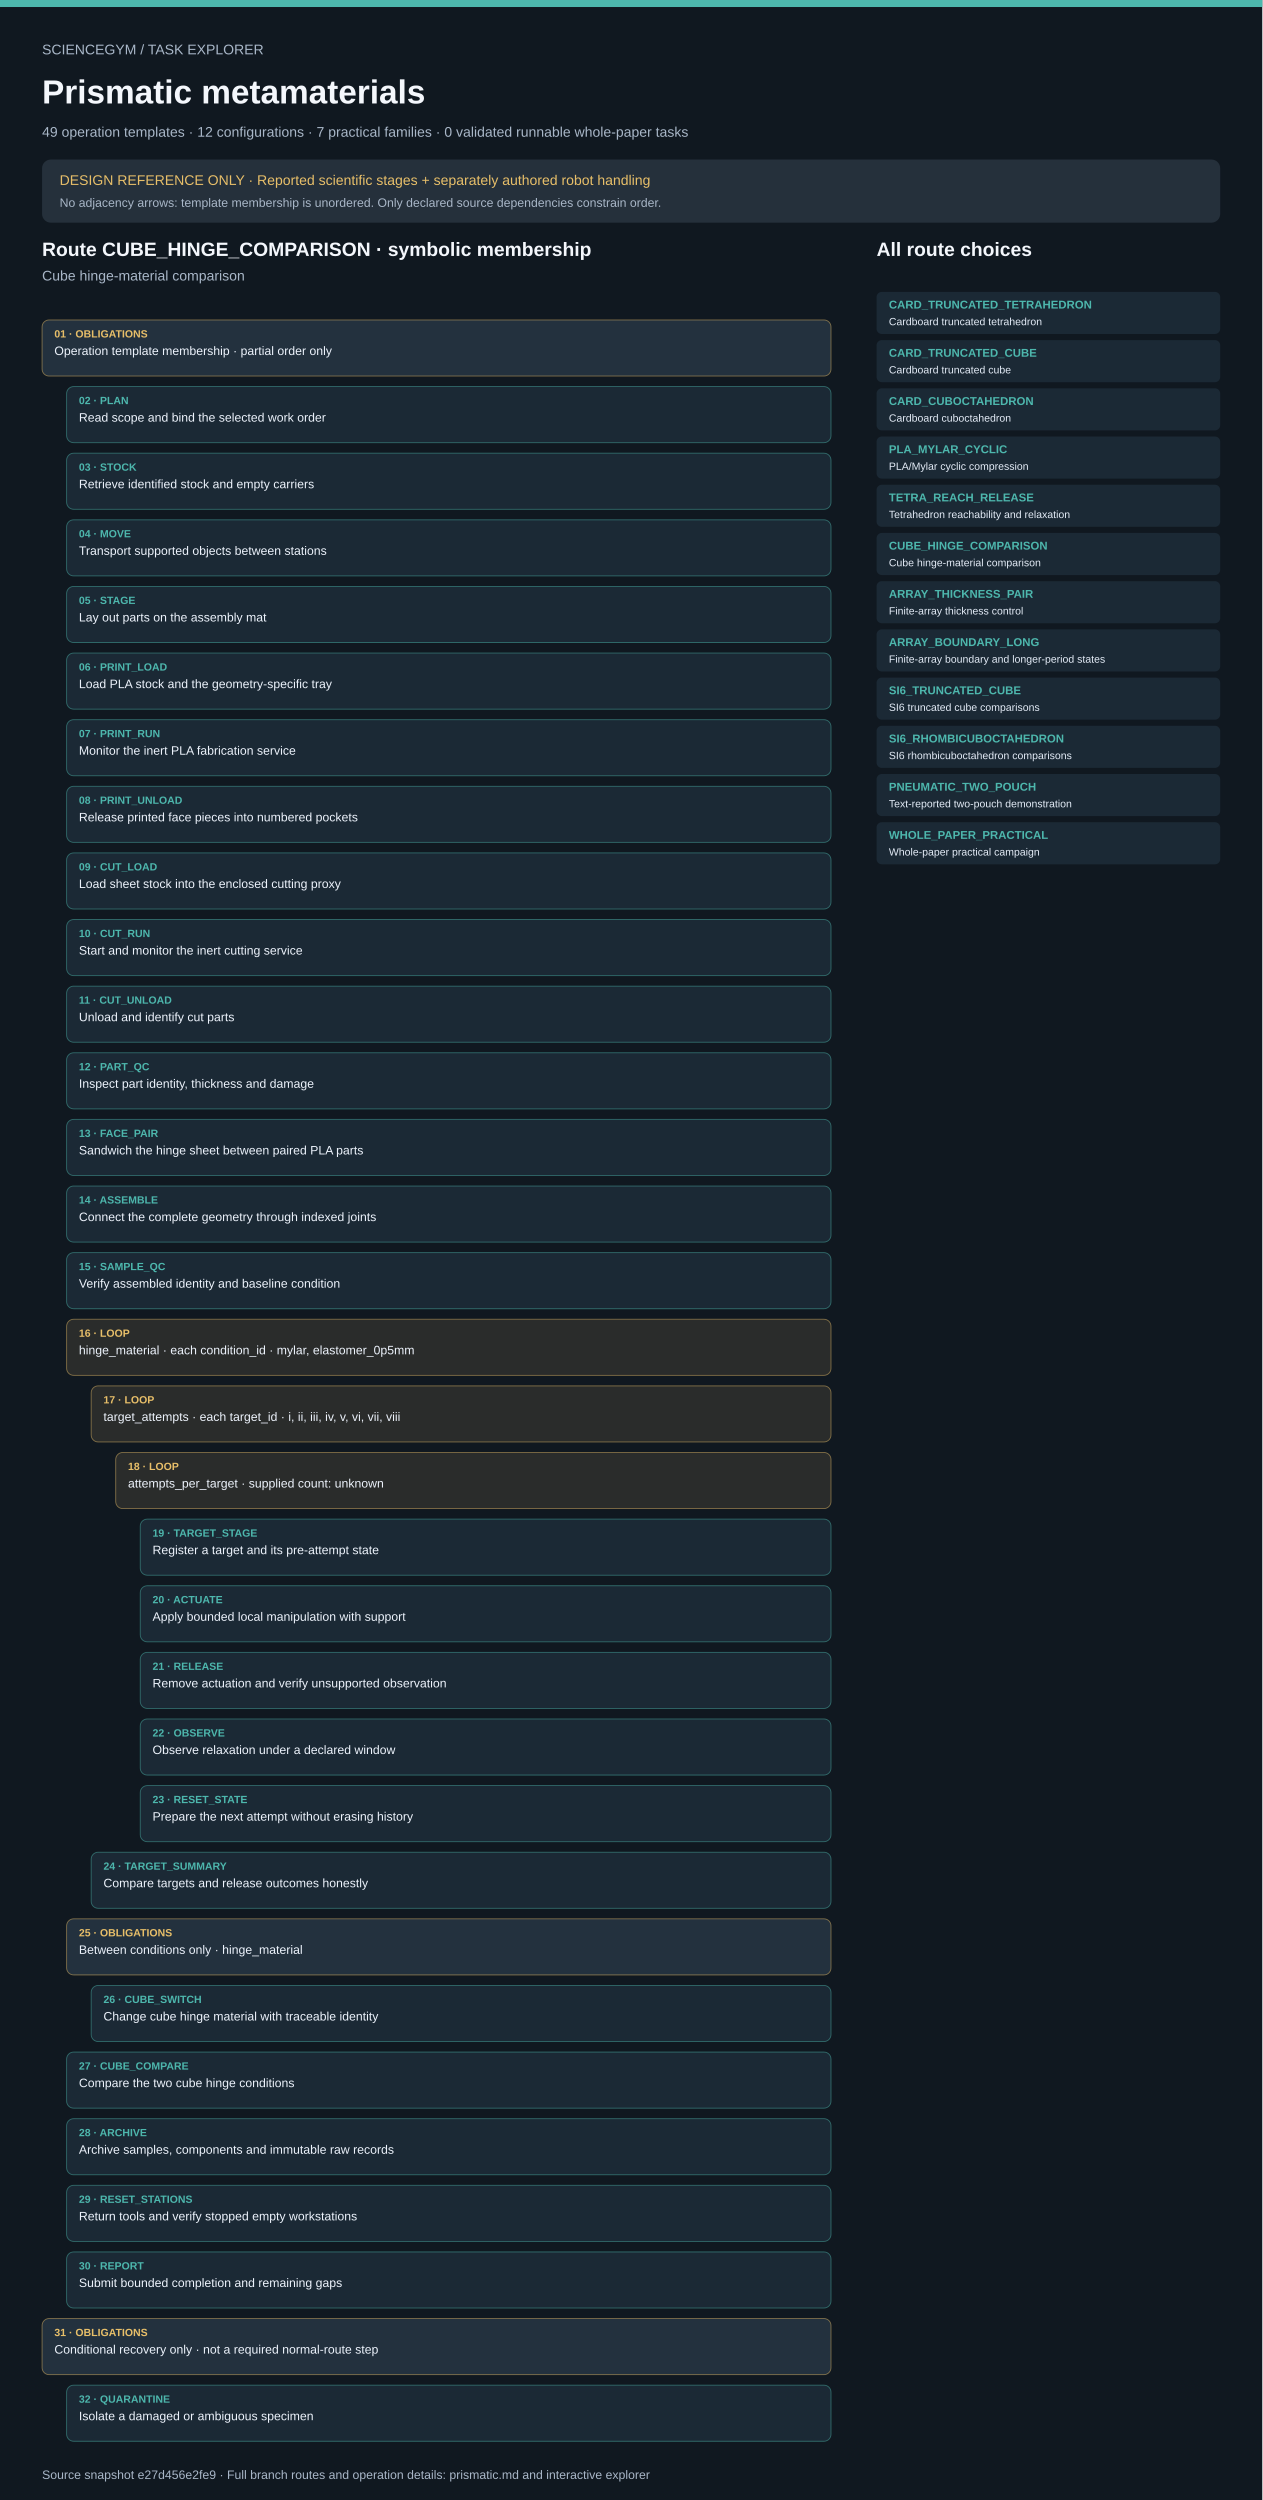
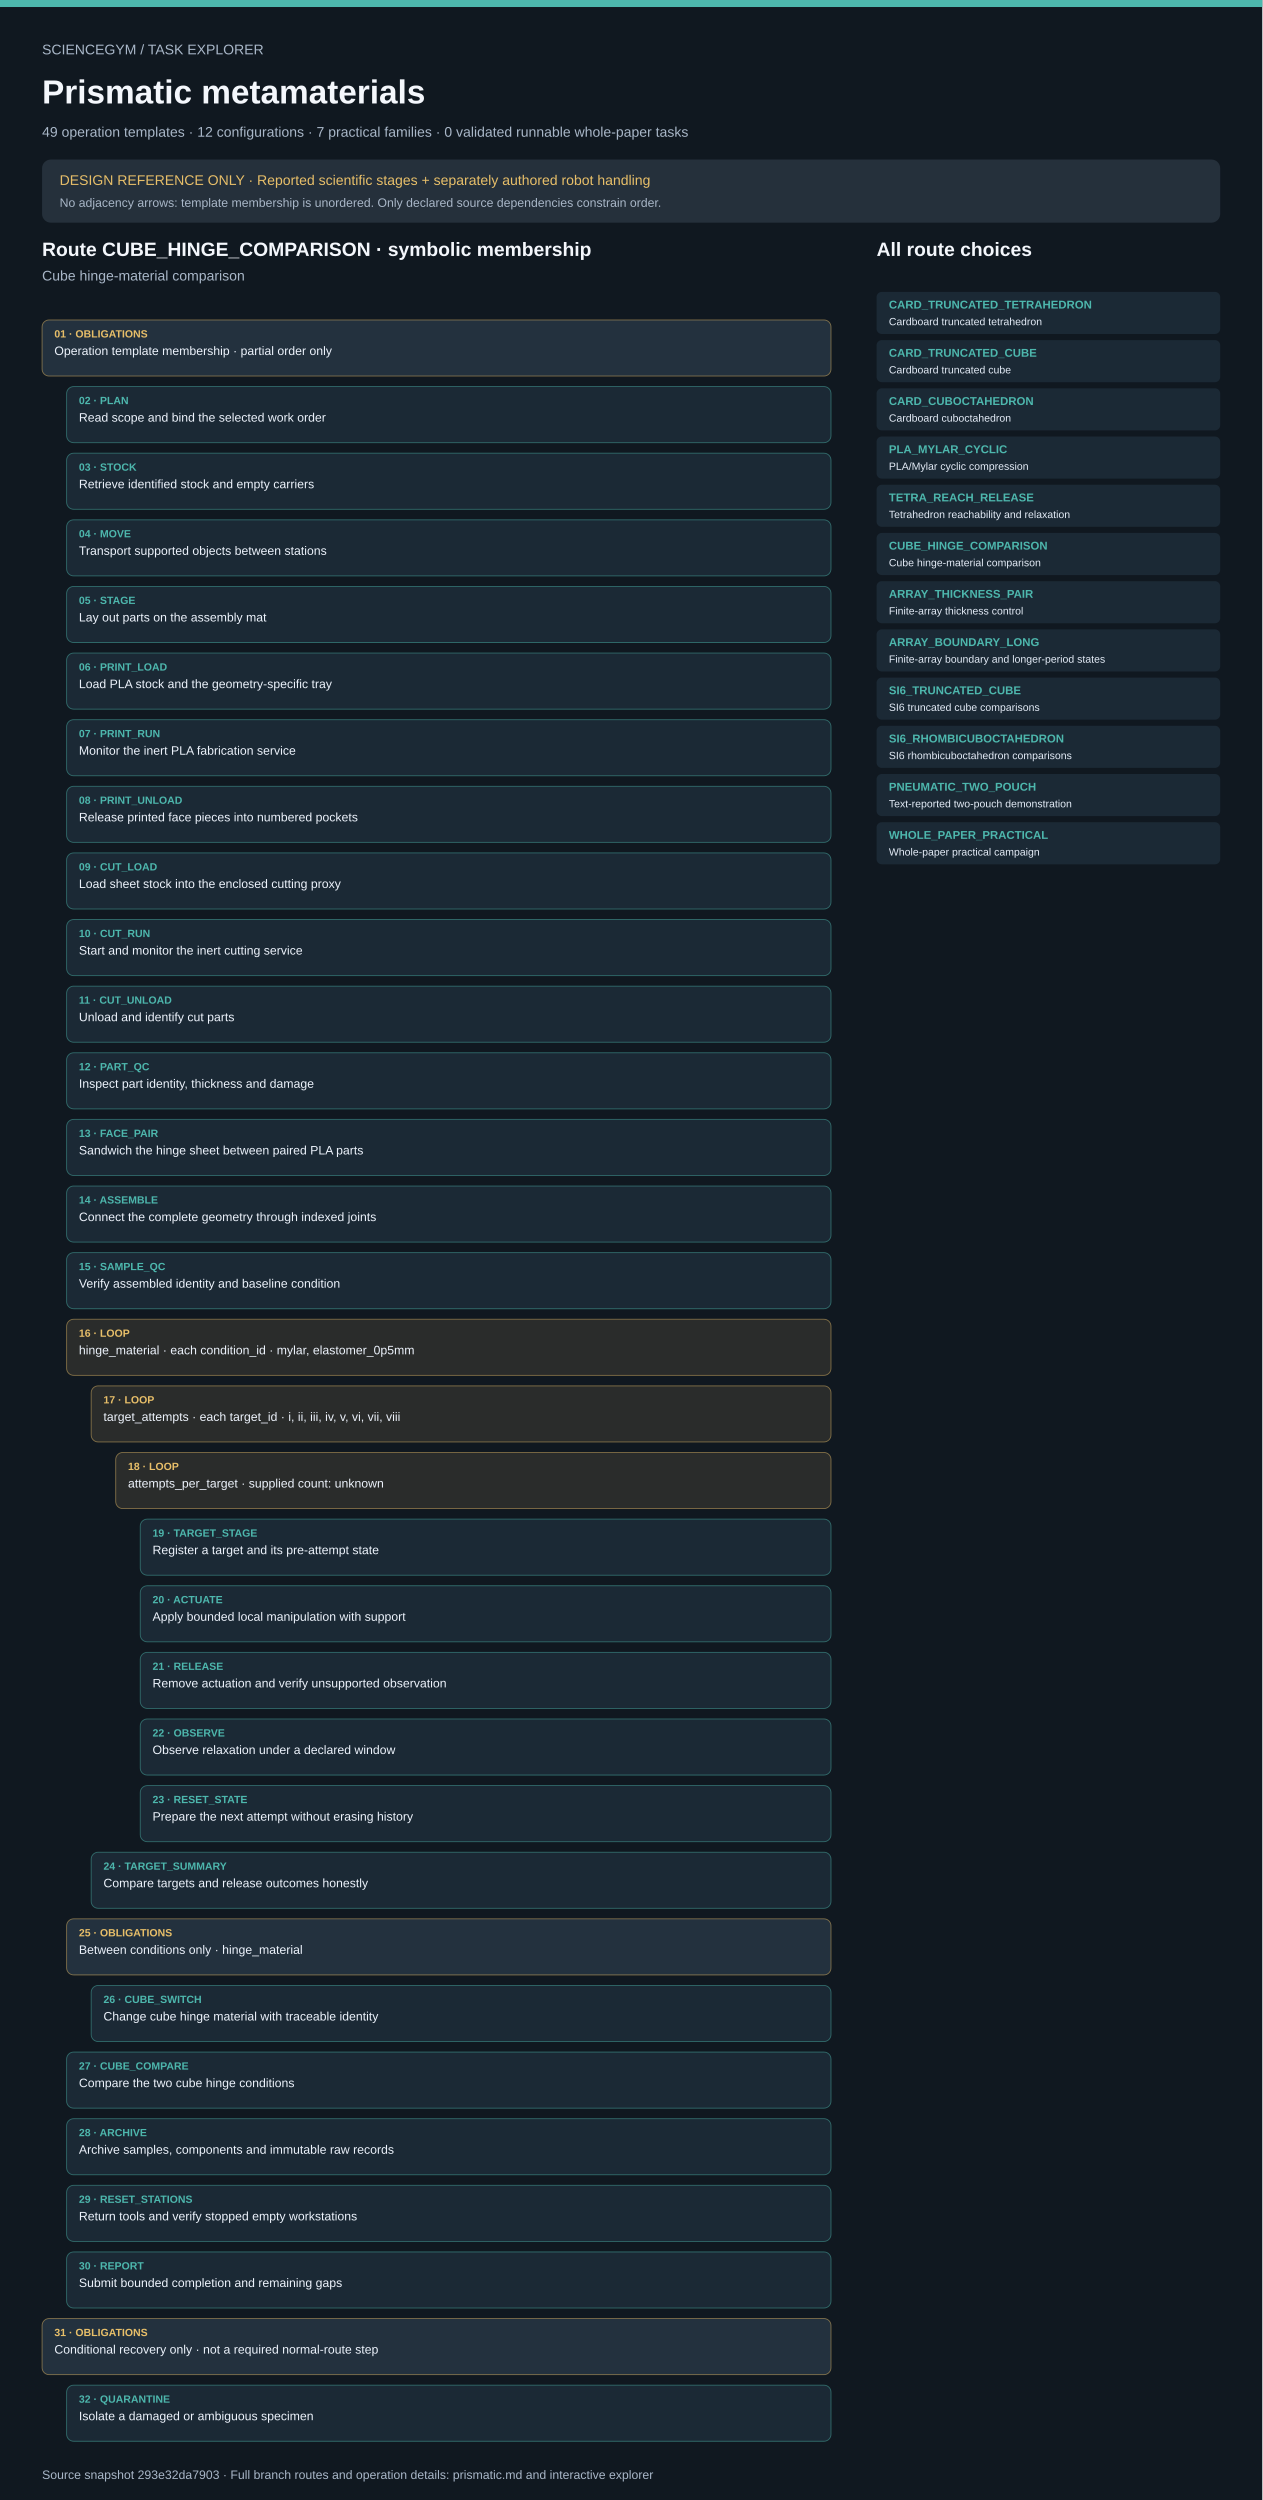
<svg xmlns="http://www.w3.org/2000/svg" width="1440" height="2852" viewBox="0 0 1440 2852" role="img" aria-labelledby="title desc">
  <defs>
    <marker id="arrow" markerWidth="8" markerHeight="8" refX="6" refY="3" orient="auto">
      <path d="M0,0 L6,3 L0,6" fill="none" stroke="#708399" />
    </marker>
  </defs>
  <style>text{font-family:Arial,sans-serif} .muted{fill:#a9b7c8;font-size:16px}.title{fill:#f4f7fc;font-weight:700}.small{fill:#a9b7c8;font-size:14px}</style>
  <rect width="1440" height="2852" fill="#101820" />
  <rect x="0" y="0" width="1440" height="8" fill="#4db7ad" />
  <text font-family="Arial, sans-serif" x="48" y="62" fill="#a9b7c8" font-size="16">SCIENCEGYM / TASK EXPLORER</text>
  <text font-family="Arial, sans-serif" x="48" y="118" font-size="38" fill="#f4f7fc" font-weight="700">Prismatic metamaterials</text>
  <text font-family="Arial, sans-serif" x="48" y="156" fill="#a9b7c8" font-size="16">49 operation templates · 12 configurations · 7 practical families · 0 validated runnable whole-paper tasks</text>
  <rect x="48" y="182" width="1344" height="72" rx="10" fill="#25303b" />
  <text font-family="Arial, sans-serif" x="68" y="211" fill="#e8bf69" font-size="16">DESIGN REFERENCE ONLY · Reported scientific stages + separately authored robot handling</text>
  <text font-family="Arial, sans-serif" x="68" y="236" fill="#a9b7c8" font-size="14">No adjacency arrows: template membership is unordered. Only declared source dependencies constrain order.</text>
  <text font-family="Arial, sans-serif" x="48" y="292" fill="#f4f7fc" font-weight="700" font-size="22">Route CUBE_HINGE_COMPARISON · symbolic membership</text>
  <text font-family="Arial, sans-serif" x="48" y="320" fill="#a9b7c8" font-size="16">Cube hinge-material comparison</text>
  <text font-family="Arial, sans-serif" x="1000" y="292" fill="#f4f7fc" font-weight="700" font-size="22">All route choices</text>
  <rect x="1000" y="333" width="392" height="48" rx="6" fill="#1b2935" />
  <text font-family="Arial, sans-serif" x="1014" y="352" fill="#4db7ad" font-size="13" font-weight="700">CARD_TRUNCATED_TETRAHEDRON</text>
  <text font-family="Arial, sans-serif" x="1014" y="371" fill="#e4ecf7" font-size="12">Cardboard truncated tetrahedron</text>
  <rect x="1000" y="388" width="392" height="48" rx="6" fill="#1b2935" />
  <text font-family="Arial, sans-serif" x="1014" y="407" fill="#4db7ad" font-size="13" font-weight="700">CARD_TRUNCATED_CUBE</text>
  <text font-family="Arial, sans-serif" x="1014" y="426" fill="#e4ecf7" font-size="12">Cardboard truncated cube</text>
  <rect x="1000" y="443" width="392" height="48" rx="6" fill="#1b2935" />
  <text font-family="Arial, sans-serif" x="1014" y="462" fill="#4db7ad" font-size="13" font-weight="700">CARD_CUBOCTAHEDRON</text>
  <text font-family="Arial, sans-serif" x="1014" y="481" fill="#e4ecf7" font-size="12">Cardboard cuboctahedron</text>
  <rect x="1000" y="498" width="392" height="48" rx="6" fill="#1b2935" />
  <text font-family="Arial, sans-serif" x="1014" y="517" fill="#4db7ad" font-size="13" font-weight="700">PLA_MYLAR_CYCLIC</text>
  <text font-family="Arial, sans-serif" x="1014" y="536" fill="#e4ecf7" font-size="12">PLA/Mylar cyclic compression</text>
  <rect x="1000" y="553" width="392" height="48" rx="6" fill="#1b2935" />
  <text font-family="Arial, sans-serif" x="1014" y="572" fill="#4db7ad" font-size="13" font-weight="700">TETRA_REACH_RELEASE</text>
  <text font-family="Arial, sans-serif" x="1014" y="591" fill="#e4ecf7" font-size="12">Tetrahedron reachability and relaxation</text>
  <rect x="1000" y="608" width="392" height="48" rx="6" fill="#1b2935" />
  <text font-family="Arial, sans-serif" x="1014" y="627" fill="#4db7ad" font-size="13" font-weight="700">CUBE_HINGE_COMPARISON</text>
  <text font-family="Arial, sans-serif" x="1014" y="646" fill="#e4ecf7" font-size="12">Cube hinge-material comparison</text>
  <rect x="1000" y="663" width="392" height="48" rx="6" fill="#1b2935" />
  <text font-family="Arial, sans-serif" x="1014" y="682" fill="#4db7ad" font-size="13" font-weight="700">ARRAY_THICKNESS_PAIR</text>
  <text font-family="Arial, sans-serif" x="1014" y="701" fill="#e4ecf7" font-size="12">Finite-array thickness control</text>
  <rect x="1000" y="718" width="392" height="48" rx="6" fill="#1b2935" />
  <text font-family="Arial, sans-serif" x="1014" y="737" fill="#4db7ad" font-size="13" font-weight="700">ARRAY_BOUNDARY_LONG</text>
  <text font-family="Arial, sans-serif" x="1014" y="756" fill="#e4ecf7" font-size="12">Finite-array boundary and longer-period states</text>
  <rect x="1000" y="773" width="392" height="48" rx="6" fill="#1b2935" />
  <text font-family="Arial, sans-serif" x="1014" y="792" fill="#4db7ad" font-size="13" font-weight="700">SI6_TRUNCATED_CUBE</text>
  <text font-family="Arial, sans-serif" x="1014" y="811" fill="#e4ecf7" font-size="12">SI6 truncated cube comparisons</text>
  <rect x="1000" y="828" width="392" height="48" rx="6" fill="#1b2935" />
  <text font-family="Arial, sans-serif" x="1014" y="847" fill="#4db7ad" font-size="13" font-weight="700">SI6_RHOMBICUBOCTAHEDRON</text>
  <text font-family="Arial, sans-serif" x="1014" y="866" fill="#e4ecf7" font-size="12">SI6 rhombicuboctahedron comparisons</text>
  <rect x="1000" y="883" width="392" height="48" rx="6" fill="#1b2935" />
  <text font-family="Arial, sans-serif" x="1014" y="902" fill="#4db7ad" font-size="13" font-weight="700">PNEUMATIC_TWO_POUCH</text>
  <text font-family="Arial, sans-serif" x="1014" y="921" fill="#e4ecf7" font-size="12">Text-reported two-pouch demonstration</text>
  <rect x="1000" y="938" width="392" height="48" rx="6" fill="#1b2935" />
  <text font-family="Arial, sans-serif" x="1014" y="957" fill="#4db7ad" font-size="13" font-weight="700">WHOLE_PAPER_PRACTICAL</text>
  <text font-family="Arial, sans-serif" x="1014" y="976" fill="#e4ecf7" font-size="12">Whole-paper practical campaign</text>
  <rect x="48" y="365" width="900" height="64" rx="8" fill="#23313e" stroke="#e8bf69" stroke-opacity=".5" />
  <text font-family="Arial, sans-serif" x="62" y="385" fill="#e8bf69" font-size="12" font-weight="700">01 · OBLIGATIONS</text>
  <text font-family="Arial, sans-serif" x="62" y="405" fill="#edf3fc" font-size="14">Operation template membership · partial order only</text>
  <rect x="76" y="441" width="872" height="64" rx="8" fill="#1b2935" stroke="#4db7ad" stroke-opacity=".5" />
  <text font-family="Arial, sans-serif" x="90" y="461" fill="#4db7ad" font-size="12" font-weight="700">02 · PLAN</text>
  <text font-family="Arial, sans-serif" x="90" y="481" fill="#edf3fc" font-size="14">Read scope and bind the selected work order</text>
  <rect x="76" y="517" width="872" height="64" rx="8" fill="#1b2935" stroke="#4db7ad" stroke-opacity=".5" />
  <text font-family="Arial, sans-serif" x="90" y="537" fill="#4db7ad" font-size="12" font-weight="700">03 · STOCK</text>
  <text font-family="Arial, sans-serif" x="90" y="557" fill="#edf3fc" font-size="14">Retrieve identified stock and empty carriers</text>
  <rect x="76" y="593" width="872" height="64" rx="8" fill="#1b2935" stroke="#4db7ad" stroke-opacity=".5" />
  <text font-family="Arial, sans-serif" x="90" y="613" fill="#4db7ad" font-size="12" font-weight="700">04 · MOVE</text>
  <text font-family="Arial, sans-serif" x="90" y="633" fill="#edf3fc" font-size="14">Transport supported objects between stations</text>
  <rect x="76" y="669" width="872" height="64" rx="8" fill="#1b2935" stroke="#4db7ad" stroke-opacity=".5" />
  <text font-family="Arial, sans-serif" x="90" y="689" fill="#4db7ad" font-size="12" font-weight="700">05 · STAGE</text>
  <text font-family="Arial, sans-serif" x="90" y="709" fill="#edf3fc" font-size="14">Lay out parts on the assembly mat</text>
  <rect x="76" y="745" width="872" height="64" rx="8" fill="#1b2935" stroke="#4db7ad" stroke-opacity=".5" />
  <text font-family="Arial, sans-serif" x="90" y="765" fill="#4db7ad" font-size="12" font-weight="700">06 · PRINT_LOAD</text>
  <text font-family="Arial, sans-serif" x="90" y="785" fill="#edf3fc" font-size="14">Load PLA stock and the geometry-specific tray</text>
  <rect x="76" y="821" width="872" height="64" rx="8" fill="#1b2935" stroke="#4db7ad" stroke-opacity=".5" />
  <text font-family="Arial, sans-serif" x="90" y="841" fill="#4db7ad" font-size="12" font-weight="700">07 · PRINT_RUN</text>
  <text font-family="Arial, sans-serif" x="90" y="861" fill="#edf3fc" font-size="14">Monitor the inert PLA fabrication service</text>
  <rect x="76" y="897" width="872" height="64" rx="8" fill="#1b2935" stroke="#4db7ad" stroke-opacity=".5" />
  <text font-family="Arial, sans-serif" x="90" y="917" fill="#4db7ad" font-size="12" font-weight="700">08 · PRINT_UNLOAD</text>
  <text font-family="Arial, sans-serif" x="90" y="937" fill="#edf3fc" font-size="14">Release printed face pieces into numbered pockets</text>
  <rect x="76" y="973" width="872" height="64" rx="8" fill="#1b2935" stroke="#4db7ad" stroke-opacity=".5" />
  <text font-family="Arial, sans-serif" x="90" y="993" fill="#4db7ad" font-size="12" font-weight="700">09 · CUT_LOAD</text>
  <text font-family="Arial, sans-serif" x="90" y="1013" fill="#edf3fc" font-size="14">Load sheet stock into the enclosed cutting proxy</text>
  <rect x="76" y="1049" width="872" height="64" rx="8" fill="#1b2935" stroke="#4db7ad" stroke-opacity=".5" />
  <text font-family="Arial, sans-serif" x="90" y="1069" fill="#4db7ad" font-size="12" font-weight="700">10 · CUT_RUN</text>
  <text font-family="Arial, sans-serif" x="90" y="1089" fill="#edf3fc" font-size="14">Start and monitor the inert cutting service</text>
  <rect x="76" y="1125" width="872" height="64" rx="8" fill="#1b2935" stroke="#4db7ad" stroke-opacity=".5" />
  <text font-family="Arial, sans-serif" x="90" y="1145" fill="#4db7ad" font-size="12" font-weight="700">11 · CUT_UNLOAD</text>
  <text font-family="Arial, sans-serif" x="90" y="1165" fill="#edf3fc" font-size="14">Unload and identify cut parts</text>
  <rect x="76" y="1201" width="872" height="64" rx="8" fill="#1b2935" stroke="#4db7ad" stroke-opacity=".5" />
  <text font-family="Arial, sans-serif" x="90" y="1221" fill="#4db7ad" font-size="12" font-weight="700">12 · PART_QC</text>
  <text font-family="Arial, sans-serif" x="90" y="1241" fill="#edf3fc" font-size="14">Inspect part identity, thickness and damage</text>
  <rect x="76" y="1277" width="872" height="64" rx="8" fill="#1b2935" stroke="#4db7ad" stroke-opacity=".5" />
  <text font-family="Arial, sans-serif" x="90" y="1297" fill="#4db7ad" font-size="12" font-weight="700">13 · FACE_PAIR</text>
  <text font-family="Arial, sans-serif" x="90" y="1317" fill="#edf3fc" font-size="14">Sandwich the hinge sheet between paired PLA parts</text>
  <rect x="76" y="1353" width="872" height="64" rx="8" fill="#1b2935" stroke="#4db7ad" stroke-opacity=".5" />
  <text font-family="Arial, sans-serif" x="90" y="1373" fill="#4db7ad" font-size="12" font-weight="700">14 · ASSEMBLE</text>
  <text font-family="Arial, sans-serif" x="90" y="1393" fill="#edf3fc" font-size="14">Connect the complete geometry through indexed joints</text>
  <rect x="76" y="1429" width="872" height="64" rx="8" fill="#1b2935" stroke="#4db7ad" stroke-opacity=".5" />
  <text font-family="Arial, sans-serif" x="90" y="1449" fill="#4db7ad" font-size="12" font-weight="700">15 · SAMPLE_QC</text>
  <text font-family="Arial, sans-serif" x="90" y="1469" fill="#edf3fc" font-size="14">Verify assembled identity and baseline condition</text>
  <rect x="76" y="1505" width="872" height="64" rx="8" fill="#2a2c2b" stroke="#e8bf69" stroke-opacity=".5" />
  <text font-family="Arial, sans-serif" x="90" y="1525" fill="#e8bf69" font-size="12" font-weight="700">16 · LOOP</text>
  <text font-family="Arial, sans-serif" x="90" y="1545" fill="#edf3fc" font-size="14">hinge_material · each condition_id · mylar, elastomer_0p5mm</text>
  <rect x="104" y="1581" width="844" height="64" rx="8" fill="#2a2c2b" stroke="#e8bf69" stroke-opacity=".5" />
  <text font-family="Arial, sans-serif" x="118" y="1601" fill="#e8bf69" font-size="12" font-weight="700">17 · LOOP</text>
  <text font-family="Arial, sans-serif" x="118" y="1621" fill="#edf3fc" font-size="14">target_attempts · each target_id · i, ii, iii, iv, v, vi, vii, viii</text>
  <rect x="132" y="1657" width="816" height="64" rx="8" fill="#2a2c2b" stroke="#e8bf69" stroke-opacity=".5" />
  <text font-family="Arial, sans-serif" x="146" y="1677" fill="#e8bf69" font-size="12" font-weight="700">18 · LOOP</text>
  <text font-family="Arial, sans-serif" x="146" y="1697" fill="#edf3fc" font-size="14">attempts_per_target · supplied count: unknown</text>
  <rect x="160" y="1733" width="788" height="64" rx="8" fill="#1b2935" stroke="#4db7ad" stroke-opacity=".5" />
  <text font-family="Arial, sans-serif" x="174" y="1753" fill="#4db7ad" font-size="12" font-weight="700">19 · TARGET_STAGE</text>
  <text font-family="Arial, sans-serif" x="174" y="1773" fill="#edf3fc" font-size="14">Register a target and its pre-attempt state</text>
  <rect x="160" y="1809" width="788" height="64" rx="8" fill="#1b2935" stroke="#4db7ad" stroke-opacity=".5" />
  <text font-family="Arial, sans-serif" x="174" y="1829" fill="#4db7ad" font-size="12" font-weight="700">20 · ACTUATE</text>
  <text font-family="Arial, sans-serif" x="174" y="1849" fill="#edf3fc" font-size="14">Apply bounded local manipulation with support</text>
  <rect x="160" y="1885" width="788" height="64" rx="8" fill="#1b2935" stroke="#4db7ad" stroke-opacity=".5" />
  <text font-family="Arial, sans-serif" x="174" y="1905" fill="#4db7ad" font-size="12" font-weight="700">21 · RELEASE</text>
  <text font-family="Arial, sans-serif" x="174" y="1925" fill="#edf3fc" font-size="14">Remove actuation and verify unsupported observation</text>
  <rect x="160" y="1961" width="788" height="64" rx="8" fill="#1b2935" stroke="#4db7ad" stroke-opacity=".5" />
  <text font-family="Arial, sans-serif" x="174" y="1981" fill="#4db7ad" font-size="12" font-weight="700">22 · OBSERVE</text>
  <text font-family="Arial, sans-serif" x="174" y="2001" fill="#edf3fc" font-size="14">Observe relaxation under a declared window</text>
  <rect x="160" y="2037" width="788" height="64" rx="8" fill="#1b2935" stroke="#4db7ad" stroke-opacity=".5" />
  <text font-family="Arial, sans-serif" x="174" y="2057" fill="#4db7ad" font-size="12" font-weight="700">23 · RESET_STATE</text>
  <text font-family="Arial, sans-serif" x="174" y="2077" fill="#edf3fc" font-size="14">Prepare the next attempt without erasing history</text>
  <rect x="104" y="2113" width="844" height="64" rx="8" fill="#1b2935" stroke="#4db7ad" stroke-opacity=".5" />
  <text font-family="Arial, sans-serif" x="118" y="2133" fill="#4db7ad" font-size="12" font-weight="700">24 · TARGET_SUMMARY</text>
  <text font-family="Arial, sans-serif" x="118" y="2153" fill="#edf3fc" font-size="14">Compare targets and release outcomes honestly</text>
  <rect x="76" y="2189" width="872" height="64" rx="8" fill="#23313e" stroke="#e8bf69" stroke-opacity=".5" />
  <text font-family="Arial, sans-serif" x="90" y="2209" fill="#e8bf69" font-size="12" font-weight="700">25 · OBLIGATIONS</text>
  <text font-family="Arial, sans-serif" x="90" y="2229" fill="#edf3fc" font-size="14">Between conditions only · hinge_material</text>
  <rect x="104" y="2265" width="844" height="64" rx="8" fill="#1b2935" stroke="#4db7ad" stroke-opacity=".5" />
  <text font-family="Arial, sans-serif" x="118" y="2285" fill="#4db7ad" font-size="12" font-weight="700">26 · CUBE_SWITCH</text>
  <text font-family="Arial, sans-serif" x="118" y="2305" fill="#edf3fc" font-size="14">Change cube hinge material with traceable identity</text>
  <rect x="76" y="2341" width="872" height="64" rx="8" fill="#1b2935" stroke="#4db7ad" stroke-opacity=".5" />
  <text font-family="Arial, sans-serif" x="90" y="2361" fill="#4db7ad" font-size="12" font-weight="700">27 · CUBE_COMPARE</text>
  <text font-family="Arial, sans-serif" x="90" y="2381" fill="#edf3fc" font-size="14">Compare the two cube hinge conditions</text>
  <rect x="76" y="2417" width="872" height="64" rx="8" fill="#1b2935" stroke="#4db7ad" stroke-opacity=".5" />
  <text font-family="Arial, sans-serif" x="90" y="2437" fill="#4db7ad" font-size="12" font-weight="700">28 · ARCHIVE</text>
  <text font-family="Arial, sans-serif" x="90" y="2457" fill="#edf3fc" font-size="14">Archive samples, components and immutable raw records</text>
  <rect x="76" y="2493" width="872" height="64" rx="8" fill="#1b2935" stroke="#4db7ad" stroke-opacity=".5" />
  <text font-family="Arial, sans-serif" x="90" y="2513" fill="#4db7ad" font-size="12" font-weight="700">29 · RESET_STATIONS</text>
  <text font-family="Arial, sans-serif" x="90" y="2533" fill="#edf3fc" font-size="14">Return tools and verify stopped empty workstations</text>
  <rect x="76" y="2569" width="872" height="64" rx="8" fill="#1b2935" stroke="#4db7ad" stroke-opacity=".5" />
  <text font-family="Arial, sans-serif" x="90" y="2589" fill="#4db7ad" font-size="12" font-weight="700">30 · REPORT</text>
  <text font-family="Arial, sans-serif" x="90" y="2609" fill="#edf3fc" font-size="14">Submit bounded completion and remaining gaps</text>
  <rect x="48" y="2645" width="900" height="64" rx="8" fill="#23313e" stroke="#e8bf69" stroke-opacity=".5" />
  <text font-family="Arial, sans-serif" x="62" y="2665" fill="#e8bf69" font-size="12" font-weight="700">31 · OBLIGATIONS</text>
  <text font-family="Arial, sans-serif" x="62" y="2685" fill="#edf3fc" font-size="14">Conditional recovery only · not a required normal-route step</text>
  <rect x="76" y="2721" width="872" height="64" rx="8" fill="#1b2935" stroke="#4db7ad" stroke-opacity=".5" />
  <text font-family="Arial, sans-serif" x="90" y="2741" fill="#4db7ad" font-size="12" font-weight="700">32 · QUARANTINE</text>
  <text font-family="Arial, sans-serif" x="90" y="2761" fill="#edf3fc" font-size="14">Isolate a damaged or ambiguous specimen</text>
-   <text font-family="Arial, sans-serif" x="48" y="2828" fill="#a9b7c8" font-size="14">Source snapshot e27d456e2fe9 · Full branch routes and operation details: prismatic.md and interactive explorer</text>
+   <text font-family="Arial, sans-serif" x="48" y="2828" fill="#a9b7c8" font-size="14">Source snapshot 293e32da7903 · Full branch routes and operation details: prismatic.md and interactive explorer</text>
</svg>
